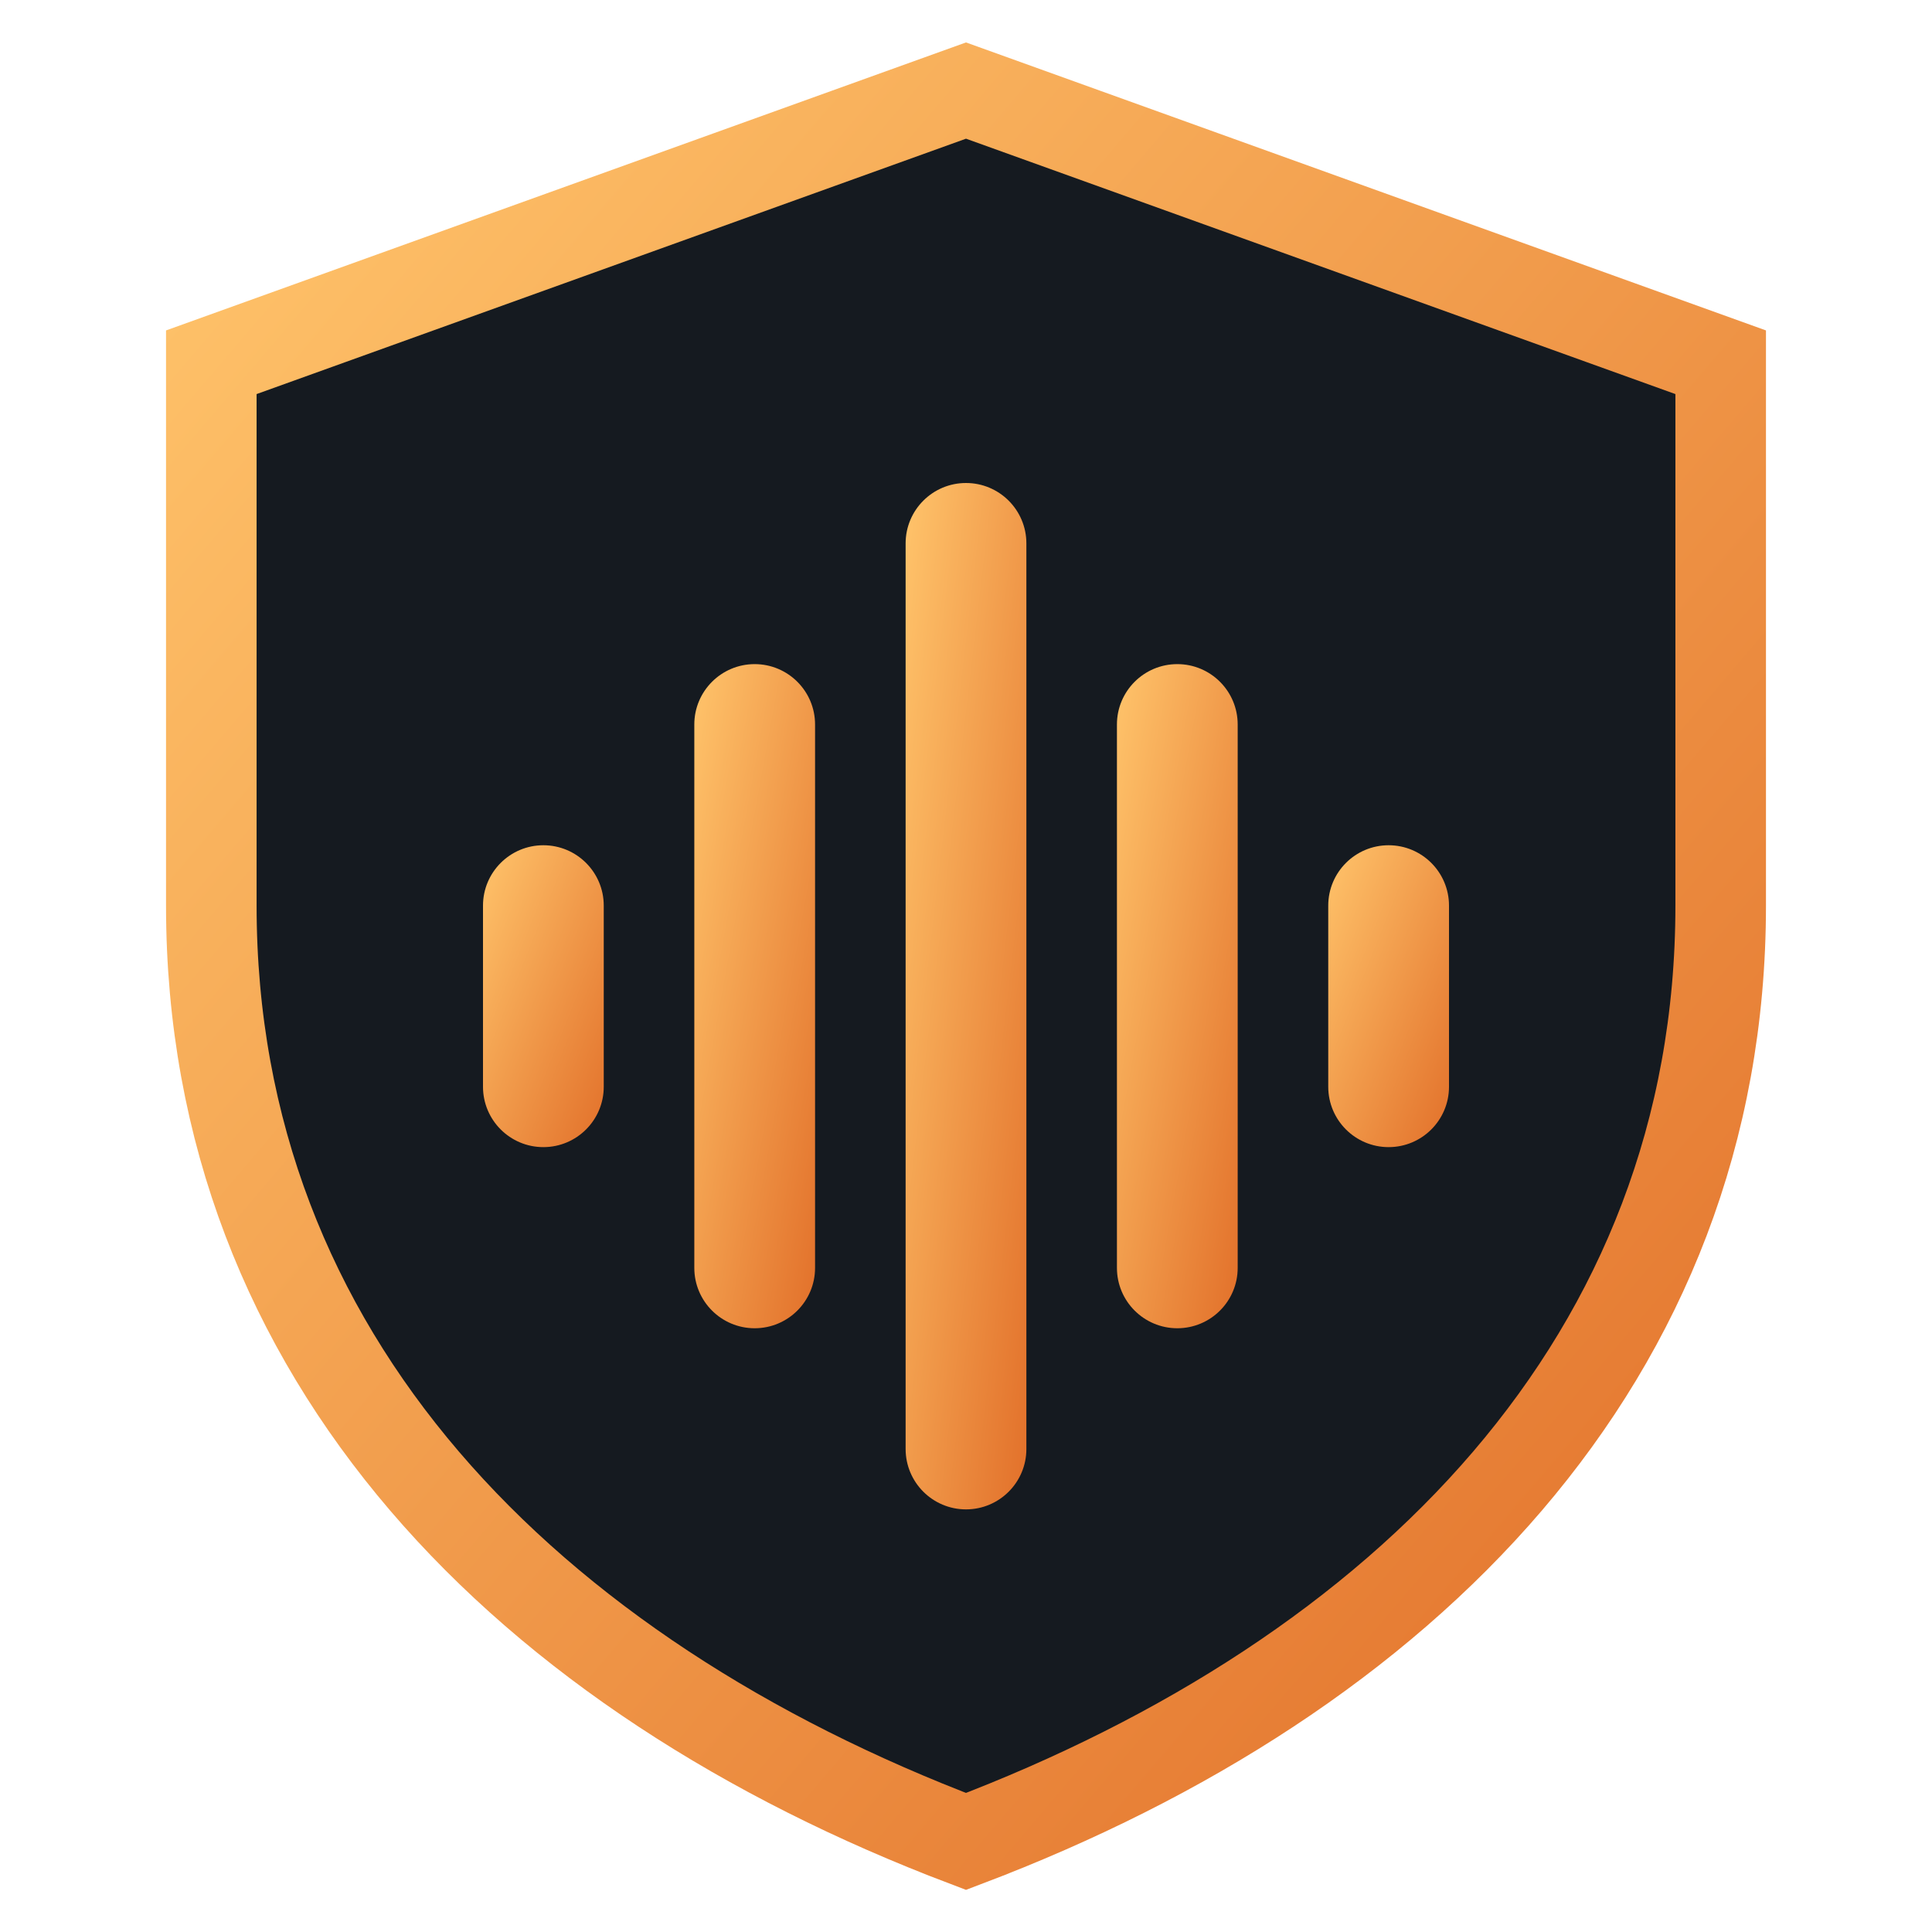
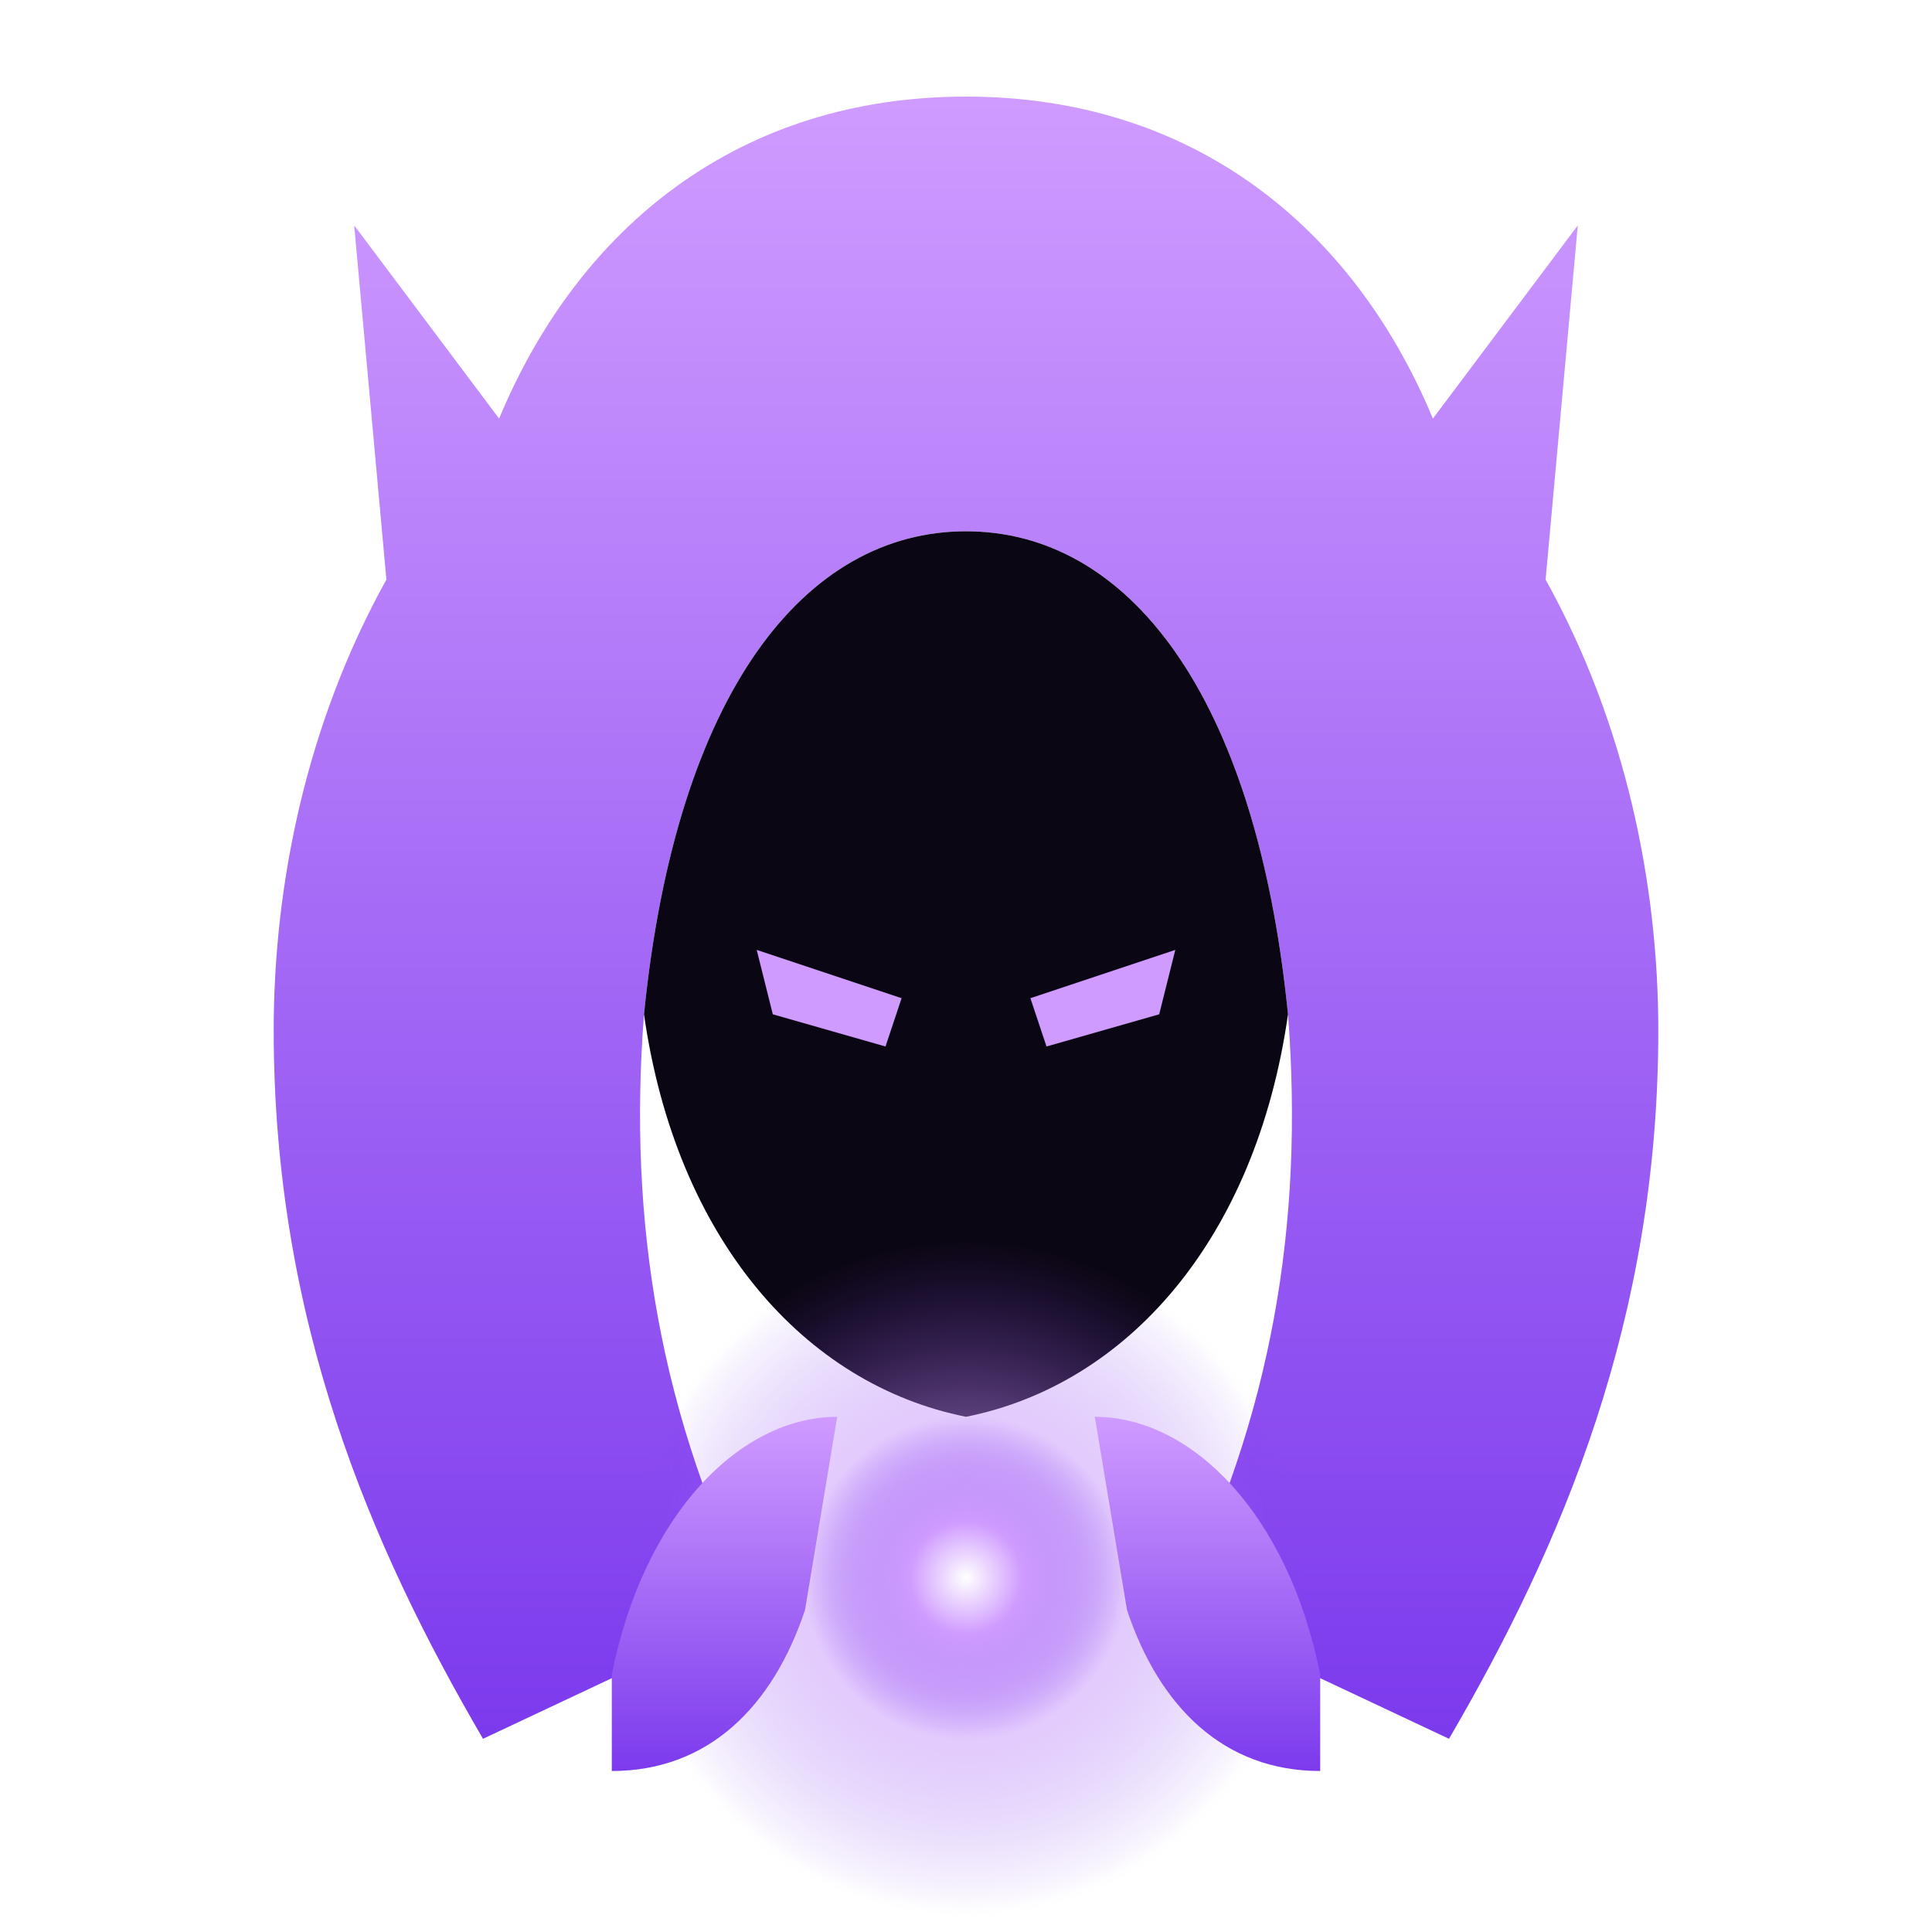
- <svg xmlns="http://www.w3.org/2000/svg" viewBox="0 0 64 64">
+ <svg xmlns="http://www.w3.org/2000/svg" viewBox="0 0 120 120">
  <defs>
-     <linearGradient id="g" x1="0" y1="0" x2="1" y2="1">
-       <stop offset="0" stop-color="#ffc46b" />
-       <stop offset="1" stop-color="#e2702a" />
+     <radialGradient id="o" cx=".5" cy=".5" r=".5">
+       <stop offset="0" stop-color="#fff" />
+       <stop offset=".35" stop-color="#cf9bff" />
+       <stop offset="1" stop-color="#7c3aed" stop-opacity="0" />
+     </radialGradient>
+     <linearGradient id="h" x1="0" y1="0" x2="0" y2="1">
+       <stop offset="0" stop-color="#cf9bff" />
+       <stop offset="1" stop-color="#7c3aed" />
    </linearGradient>
  </defs>
-   <path d="M32 3 57 12v18c0 15-10.5 25.5-25 31C17.5 55.5 7 45 7 30V12z" fill="#151a20" stroke="url(#g)" stroke-width="3" />
-   <g fill="url(#g)">
-     <rect x="16" y="28" width="4" height="10" rx="2" />
-     <rect x="23" y="22" width="4" height="22" rx="2" />
-     <rect x="30" y="16" width="4" height="34" rx="2" />
-     <rect x="37" y="22" width="4" height="22" rx="2" />
-     <rect x="44" y="28" width="4" height="10" rx="2" />
-   </g>
+   <path fill="url(#h)" d="M60 6 C46 6 36 14 31 26 L22 14 L24 36 C19 45 17 55 17 64 C17 82 23 96 30 108 L47 100 C41 88 39 76 40 63 C42 43 50 33 60 33 C70 33 78 43 80 63 C81 76 79 88 73 100 L90 108 C97 96 103 82 103 64 C103 55 101 45 96 36 L98 14 L89 26 C84 14 74 6 60 6Z" />
+   <path fill="#0b0613" d="M60 33 C50 33 42 43 40 63 C42 77 50 86 60 88 C70 86 78 77 80 63 C78 43 70 33 60 33Z" />
+   <path fill="#cf9bff" d="M47 59 L56 62 L55 65 L48 63Z M73 59 L64 62 L65 65 L72 63Z" />
+   <circle cx="60" cy="98" r="21" fill="url(#o)" opacity=".55" />
+   <circle cx="60" cy="98" r="10" fill="url(#o)" />
+   <path fill="url(#h)" d="M38 104 C40 94 46 88 52 88 L50 100 C48 106 44 110 38 110Z M82 104 C80 94 74 88 68 88 L70 100 C72 106 76 110 82 110Z" />
</svg>
